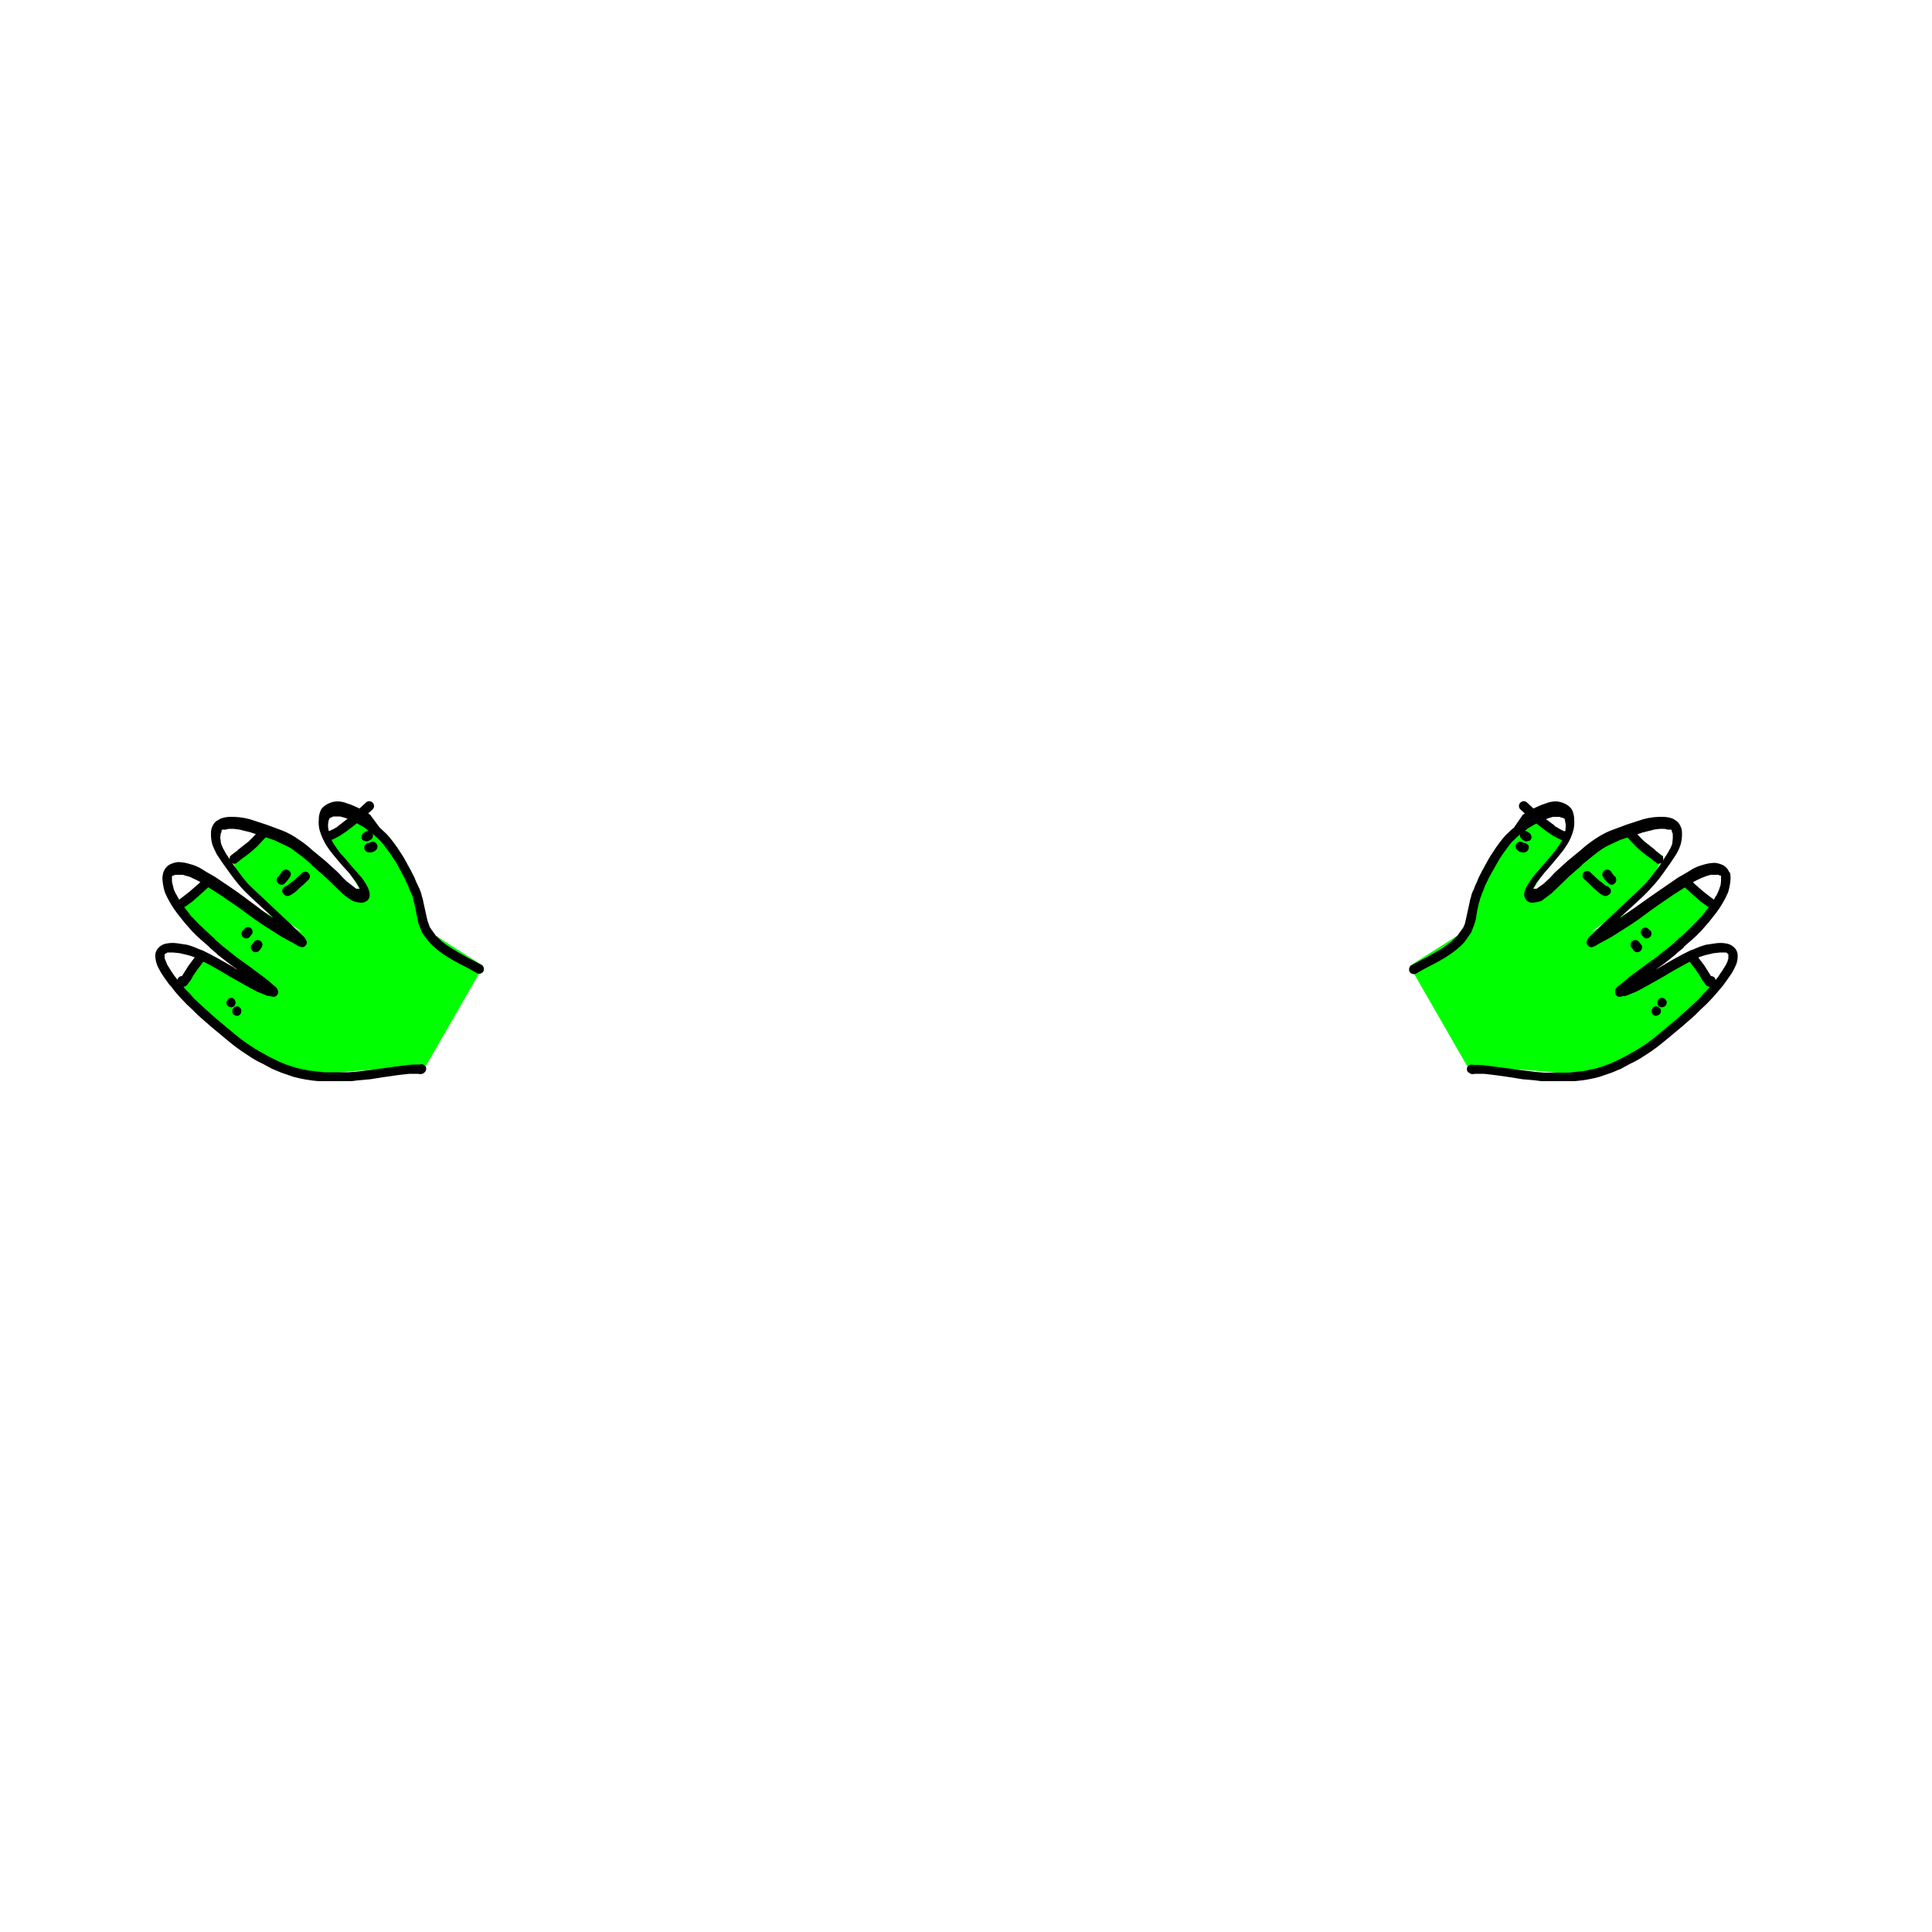
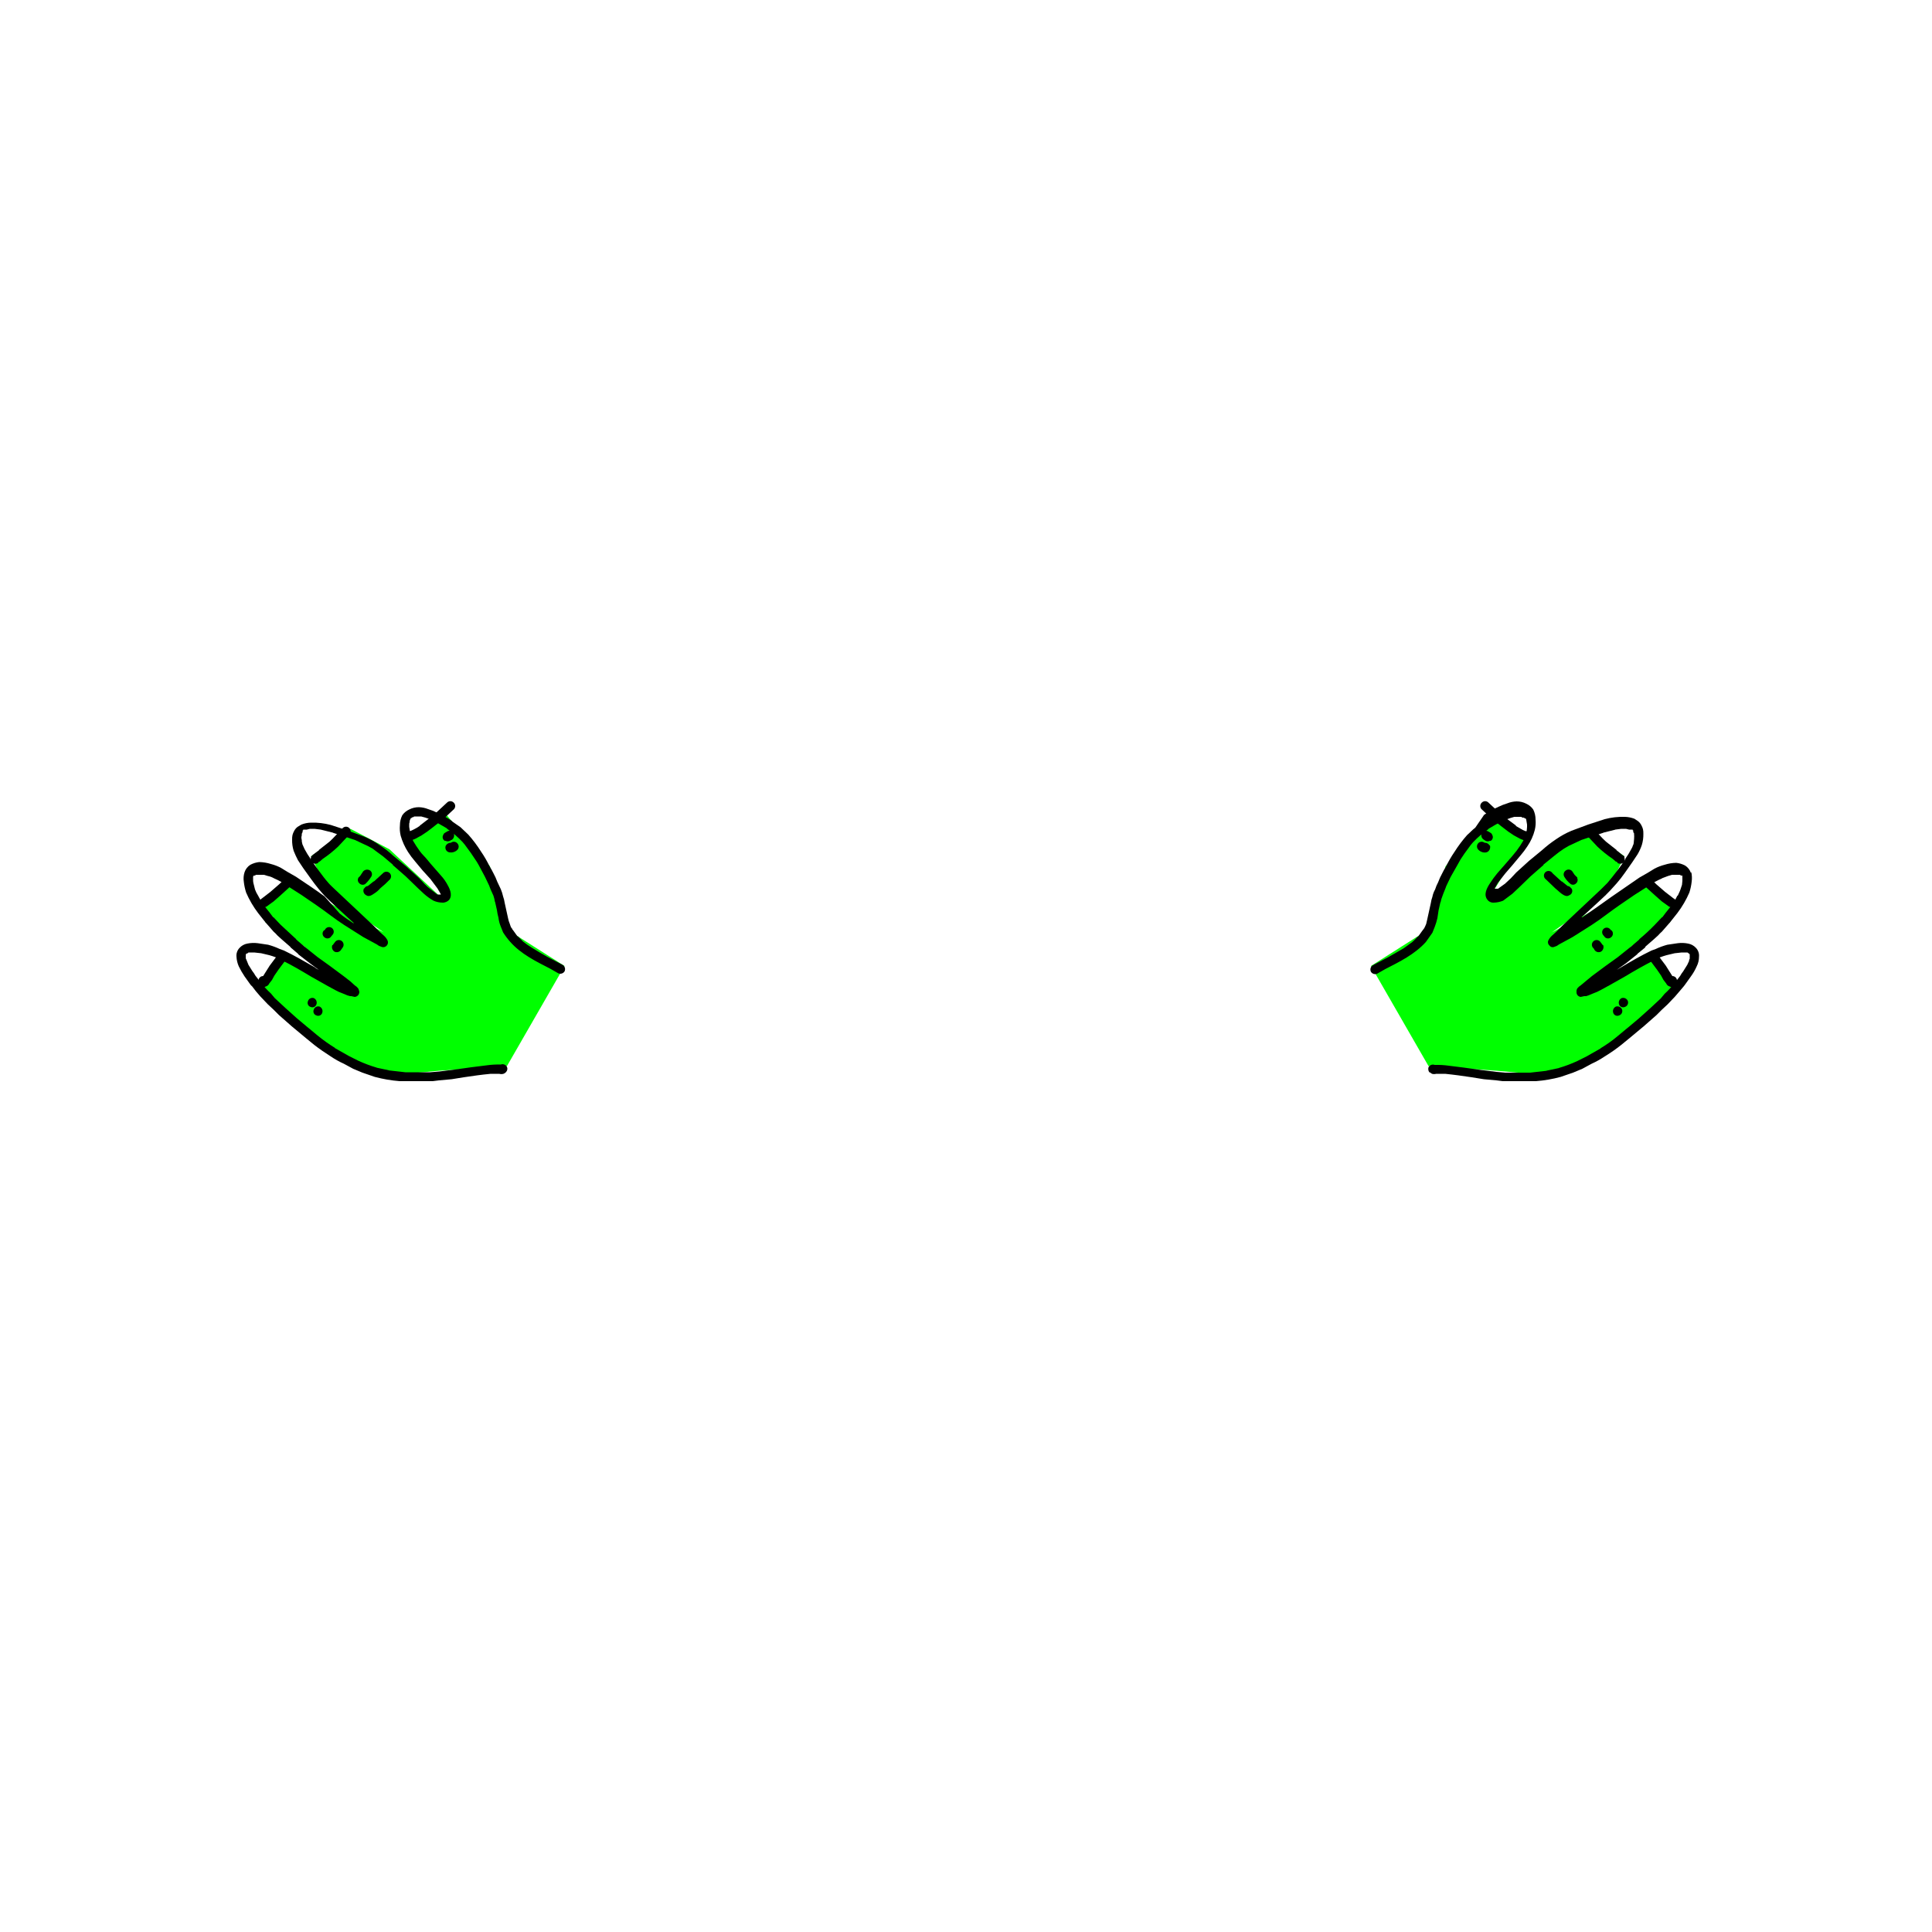
<svg xmlns="http://www.w3.org/2000/svg" id="Arms_5" data-name="Arms 5" viewBox="0 0 500 500">
  <defs>
    <style>.cls-1{fill:lime;}</style>
  </defs>
-   <polyline class="cls-1" points="379.7 275.9 397.3 277.1 413.9 278.6 435.4 265.5 443.2 255.3 437.6 247.2 420.4 257.7 432.2 244.9 442.2 238.7 443.4 234.4 437 227.2 419.3 237.3 411.6 241.3 425.5 231.6 430.4 221.6 420.2 214.5 410.1 219.8 396.4 232.6 396.8 230.1 404.6 217.5 395.6 210.6 384.1 224.2 380.7 239.9 364.8 250 379.7 275.9" />
-   <path d="M447.7,225.7a7,7,0,0,1,.1,2.5,14,14,0,0,1-.6,2.8,25.4,25.4,0,0,1-3.1,5.3l-1.9,2.4-1.4,1.6-.7.8a9.4,9.4,0,0,0-1,1l-1.1,1-2.3,2h.2l-2.2,1.8h.1l-3,2.4-2.4,1.7,1.2-.7c2.5-1.5,5.1-3,7.8-4.3l1.1-.4a18.2,18.2,0,0,1,3-1.1l2.7-.4a8.2,8.2,0,0,1,2.7.1,3.6,3.6,0,0,1,2,1.1,2.9,2.9,0,0,1,.8,2.3,5.4,5.4,0,0,1-.6,2.5,13.5,13.5,0,0,1-1.5,2.6l-1.5,2.1-.3.4-1.1,1.3-1.2,1.4-1.9,2-1.5,1.4-1.4,1.4-3.3,2.9-3.6,3-2.2,1.8a41.5,41.5,0,0,1-4.3,3,22.7,22.7,0,0,1-3.4,1.9l-2.4,1.3-2.4,1-3.2,1.1a34.3,34.3,0,0,1-6.4,1.1h-8.6l-1.6-.2-3.3-.3-3.1-.5-3.5-.5-1.6-.2-1.8-.2h-2.3a2.1,2.1,0,0,1-1.1,0l-.6-.4h-.1a1.5,1.5,0,0,1-.2-1.3,1.3,1.3,0,0,1,1.6-.6,21.7,21.7,0,0,1,3.6.2l4,.5,4.3.6,4.1.5,2.3.2H406l4.4-.5h-.2l3.3-.7h-.1a34.1,34.1,0,0,0,4.8-1.8h0l2.4-1.2,3.7-2.1h-.1a33.7,33.7,0,0,0,4.5-3.2l2.4-2a.1.1,0,0,1-.1.1l3.1-2.6,2.9-2.6,2.8-2.6,1-1.2a18.5,18.5,0,0,0,1.4-1.4l1.9-2.3.7-.9a8.3,8.3,0,0,1,.8-1.2h0l1-1.6h0c.2-.3.3-.7.5-1a1.4,1.4,0,0,1,.2-.7v-.2h0v-.7h0v-.3h-.1c-.1,0-.1,0-.1-.1h0a.1.1,0,0,0-.1-.1l-.3-.2h-1.5l-1.8.2-2.1.5h0a19.9,19.9,0,0,0-3.4,1.3h.2c-2.6,1.3-5.2,2.8-7.7,4.3l-3.9,2.2-2.2,1.2a12.1,12.1,0,0,1-2,.9l-1.2.5-.6.2H420l-.9.2a1.2,1.2,0,0,1-1.1-1.3,1.5,1.5,0,0,1,.2-.9,3.4,3.4,0,0,1,.9-.8l1.2-1,1.7-1.4,3.5-2.6,3.2-2.3,3.5-2.8,2.1-1.8h-.1a49.8,49.8,0,0,0,4.1-3.8l1.8-1.9h.1l.9-1.2,1.6-2a.1.1,0,0,0-.1.1,16.5,16.5,0,0,0,1.5-2.5h.1c.2-.5.5-1,.7-1.6l.4-1.2c0-.4.1-.7.1-1v-1.2h0v-.2h-.4l-.2-.2h-2.1l-1,.3-1.6.6h.1a18.2,18.2,0,0,0-3.6,2l-3.6,2.3-3.8,2.6c-2.5,1.7-4.8,3.6-7.3,5.2l-4.9,3.1-2.2,1.2-1.3.7-.6.4-.8.3a1,1,0,0,1-1.1-.4,1.1,1.1,0,0,1-.3-1.3,4.1,4.1,0,0,1,1-1.3l1-.9,1.6-1.6,3.4-3.2,6.7-6.3,1.6-1.6h0a72.1,72.1,0,0,0,4.7-6.2h-.1a22.6,22.6,0,0,0,1.6-2.6,3.6,3.6,0,0,0,.4-.9,1.4,1.4,0,0,0,.2-.6,14404887478044.5,14404887478044.5,0,0,0,.2-1.6c0-.2-.1-.5-.1-.7s0-.3-.1-.4h0l-.2-.3h.1v-.2l-.2-.2h.1a.1.1,0,0,1-.1-.1h-.9l-.8-.2h-1.2l-1.6.2h.1l-3.2.8h.1l-4,1.3-1.8.6-1.9.9-1.3.6-1.2.7-1.3.9-1.4,1.1-2.7,2.2h.1l-.2.2h0l-3.2,2.8-3.1,3-1.6,1.5-2.4,1.8a6.9,6.9,0,0,1-2.4.5,1.9,1.9,0,0,1-1.7-.8c-1-1.3-.1-3,.7-4.2a24.8,24.8,0,0,1,1.9-2.6l2.1-2.4,1.9-2.2a23.5,23.5,0,0,0,1.9-2.5l.8-1.3a5,5,0,0,0,.5-1.3,5.6,5.6,0,0,0,.4-1.2c0-.3.1-.7.1-1.1v-.6a10998156482523.3,10998156482523.3,0,0,1-.2-1.2v0a.5.5,0,0,0-.2-.4h-.2l-.2-.2H404l-.3-.2h-1.8l-1,.3-1.4.5a30.4,30.4,0,0,0-3.6,1.9h0l-.7.4h.1l-2.1,1.6-1,.9-1,1a13.4,13.4,0,0,0-1.1,1.4l-1.1,1.5h0l-1,1.5-.9,1.6-1.7,3h0l-1.1,2.3c-.3.9-.7,1.7-1,2.6a8.4,8.4,0,0,0-.5,1.7v-.2c-.2.7-.3,1.5-.5,2.2l-.3,2a15.5,15.5,0,0,1-.7,2.3l-.6,1.5-1.7,2.4c-2.9,3.2-6.8,5.1-10.5,7l-2.1,1.2a1.3,1.3,0,0,1-1.6-.5,1.3,1.3,0,0,1,.5-1.7l1.9-1,2.1-1.1,2.1-1.2,1.9-1.1,2.2-1.6a18.5,18.5,0,0,0,1.4-1.4h.1l1-1.4.6-.8h0a11.7,11.7,0,0,0,.5-1.1l.3-1.3h0l.9-4.1a7.5,7.5,0,0,1,.4-1.6,6.2,6.2,0,0,1,.7-1.9,10.8,10.8,0,0,1,.8-1.9,14.7,14.7,0,0,1,1-2.2,16.2,16.2,0,0,1,1-1.8,28.8,28.8,0,0,1,2.2-3.8,33.7,33.7,0,0,1,3.3-4.4c.7-.6,1.3-1.3,2.1-1.9L394,211h-.1a24.6,24.6,0,0,1,3.9-2.2,15.7,15.7,0,0,1,2.3-.9,6.9,6.9,0,0,1,2.4-.5,5.4,5.4,0,0,1,2.5.6,4.4,4.4,0,0,1,1.8,1.5,5.8,5.8,0,0,1,.6,2.6,8.2,8.2,0,0,1-.2,2.7,13.3,13.3,0,0,1-1.9,4.2,21.5,21.5,0,0,1-1.8,2.4l-2,2.4-1.9,2.2-1.9,2.4-.7,1.2a.8.8,0,0,0-.2.4h.9l.4-.3,1.4-1,1.5-1.4,1.4-1.5,3.3-3,3.4-2.8a31.7,31.7,0,0,1,3.6-2.8,22.4,22.4,0,0,1,4-2.2l4.3-1.6,4.3-1.4a18.1,18.1,0,0,1,5.2-.6,7.4,7.4,0,0,1,2.5.5l.9.6a3.1,3.1,0,0,1,.9,1.1,4.2,4.2,0,0,1,.4,1,4.9,4.9,0,0,1,.1,1.2,9.2,9.2,0,0,1-.4,2.9,12.8,12.8,0,0,1-1.1,2.4l-1.4,2.1c-1.3,1.8-2.5,3.7-4,5.4s-1.9,2.1-2.9,3.1l-1.6,1.5-3.7,3.4-.9.8h.2l3.6-2.5,3.8-2.7,7.4-5.1,2.1-1.2,1.8-1.1a11.7,11.7,0,0,1,2.6-1,10.5,10.5,0,0,1,3-.5,6.2,6.2,0,0,1,2.3.7,3.6,3.6,0,0,1,1.5,1.9Z" />
-   <path d="M416.1,231.7c-.7.5-1.5-.1-2.1-.5l-1.5-1.3-2.4-2.3a1.2,1.2,0,1,1,1.7-1.6l2.3,2.1h.1l1.5,1.2h0a1.1,1.1,0,0,1,.9.6h.1A1.2,1.2,0,0,1,416.1,231.7Z" />
-   <path d="M417.9,228.6a1.1,1.1,0,0,1-1.4.2,6.7,6.7,0,0,1-1.6-1.8,1.2,1.2,0,0,1,.3-1.7,1.2,1.2,0,0,1,1.7.2l.6.9.3.3.4.4v.2A1.1,1.1,0,0,1,417.9,228.6Z" />
-   <path d="M395.3,220.2a1.3,1.3,0,0,1-.7.4,2.2,2.2,0,0,1-1.9-.6,1.2,1.2,0,0,1,1.5-1.9h.1a1.4,1.4,0,0,1,1.2.7h.1A1.5,1.5,0,0,1,395.3,220.2Z" />
-   <path d="M395.8,217.6h-.2a1.2,1.2,0,0,1-1.3-.1l-.3-.2a1.3,1.3,0,0,1-.5-1.7,1.2,1.2,0,0,1,1.7-.4l.5.3a1,1,0,0,1,.5.6A1.1,1.1,0,0,1,395.8,217.6Z" />
-   <path d="M424.3,246.3a1.3,1.3,0,0,1-1.6-.4h0a1.8,1.8,0,0,0-.5-.7,1.2,1.2,0,1,1,2-1.4l.6.8h.1A1.4,1.4,0,0,1,424.3,246.3Z" />
-   <path d="M426.9,242.6h0a1.2,1.2,0,0,1-1.5,0l-.5-.6a1.2,1.2,0,0,1,.2-1.7,1.2,1.2,0,0,1,1.7.3l.2.2h.1l.2.3A1.2,1.2,0,0,1,426.9,242.6Z" />
-   <path d="M429,262.8a1.1,1.1,0,0,1-1.5-.7,1.3,1.3,0,0,1,.7-1.6,1.3,1.3,0,0,1,1.6.8A1.2,1.2,0,0,1,429,262.8Z" />
-   <path d="M430.5,260.6a1.1,1.1,0,0,1-1.5-.7,1.3,1.3,0,0,1,.7-1.6,1.3,1.3,0,0,1,1.6.8A1.2,1.2,0,0,1,430.5,260.6Z" />
-   <path d="M444,253.8a1.9,1.9,0,0,1-.2.8,1.3,1.3,0,0,1-.6.7,1.1,1.1,0,0,1-1.1,0,1.4,1.4,0,0,1-.9-.8l-.7-.9-.6-1.1h0l-1.1-1.6-1.5-2a1.3,1.3,0,0,1,.3-1.7,1.2,1.2,0,0,1,1.7.3l1.8,2.4,1.7,2.7h0a1.2,1.2,0,0,1,1.1.7A1.1,1.1,0,0,1,444,253.8Z" />
-   <path d="M443.7,233.1h0a1.4,1.4,0,0,1-.3,1.3,1.2,1.2,0,0,1-1.5.2l-1.1-.8-.7-.5-1.7-1.5-3.2-2.9a1.2,1.2,0,0,1,0-1.7,1.3,1.3,0,0,1,1.8,0l1.6,1.6,2.3,2,2.2,1.7c.3.1.4.3.6.6Z" />
-   <path d="M430.3,223.1a1.4,1.4,0,0,1-1.6.3l-.3-.4h-.2l-.8-.7h0a31.2,31.2,0,0,1-4-3.2l-2.9-3.1a1.2,1.2,0,0,1,0-1.7,1.3,1.3,0,0,1,1.8,0c1.1,1.2,2.1,2.4,3.3,3.5l2.8,2.2h-.1l1.6,1.3a1,1,0,0,1,.5.4h0v.3A1.3,1.3,0,0,1,430.3,223.1Z" />
-   <path d="M406.2,216.2a1.4,1.4,0,0,1-1.6,1.3,6.1,6.1,0,0,1-1.7-.7l-1.1-.6a28.3,28.3,0,0,1-2.8-2l-2.8-2.2-2.8-2.6a1.2,1.2,0,0,1,.1-1.7,1.2,1.2,0,0,1,1.7,0l2.8,2.6h0l2.1,1.7,2.3,1.7h-.2l1.9,1.1.7.3h.2a1.1,1.1,0,0,1,1.1.8A.6.6,0,0,1,406.2,216.2Z" />
-   <polyline class="cls-1" points="110.2 275.9 92.7 277.1 76 278.6 54.5 265.5 46.7 255.3 52.3 247.2 69.6 257.7 57.7 244.9 47.7 238.7 46.5 234.4 53 227.2 70.6 237.3 78.3 241.3 64.4 231.6 59.5 221.6 69.7 214.5 79.8 219.8 93.5 232.6 93.1 230.1 85.3 217.5 94.3 210.6 105.8 224.2 109.2 239.9 125.1 250 110.2 275.9" />
-   <path d="M42.3,225.7a5.3,5.3,0,0,0-.2,2.5,14,14,0,0,0,.6,2.8,25.4,25.4,0,0,0,3.1,5.3l1.9,2.4,1.4,1.6.7.8a9.4,9.4,0,0,1,1,1l1.1,1,2.3,2h-.1l2.1,1.8h-.1l3.1,2.4,2.3,1.7a4.1,4.1,0,0,1-1.1-.7c-2.6-1.5-5.2-3-7.9-4.3l-1.1-.4a18.2,18.2,0,0,0-3-1.1l-2.7-.4a8.2,8.2,0,0,0-2.7.1,3.6,3.6,0,0,0-2,1.1,2.9,2.9,0,0,0-.8,2.3,7.1,7.1,0,0,0,.6,2.5,22,22,0,0,0,1.5,2.6l1.5,2.1c.1.1.2.3.4.4l1,1.3,1.2,1.4,1.9,2,1.5,1.4,1.4,1.4,3.3,2.9,3.6,3,2.2,1.8c1.4,1.1,2.9,2.1,4.3,3a22.7,22.7,0,0,0,3.4,1.9l2.4,1.3,2.4,1,3.2,1.1a35.7,35.7,0,0,0,6.4,1.1H91l1.6-.2,3.3-.3,3.1-.5,3.5-.5,1.6-.2,1.9-.2h2.2a2,2,0,0,0,1.1,0,1.3,1.3,0,0,0,.6-.4.1.1,0,0,0,.1-.1h0a1.2,1.2,0,0,0,.2-1.3,1.3,1.3,0,0,0-1.6-.6,21.7,21.7,0,0,0-3.6.2l-4,.5-4.3.6-4,.5-2.4.2H83.9l-4.4-.5h.2l-3.3-.7h.1a34.1,34.1,0,0,1-4.8-1.8h0l-2.4-1.2-3.7-2.1h.1a41.6,41.6,0,0,1-4.5-3.2l-2.4-2a.1.1,0,0,0,.1.1l-3.1-2.6-2.9-2.6-2.8-2.6-1-1.2a18.5,18.5,0,0,1-1.4-1.4l-1.9-2.3-.7-.9-.8-1.2h0l-1-1.6h0l-.4-1-.3-.7v-.2h0v-.7h0a.4.4,0,0,0,.1-.3h.2c0-.1.1-.1.2-.1l.2-.2h1.5l1.8.2,2.1.5h0a19.9,19.9,0,0,1,3.4,1.3h-.2c2.7,1.3,5.2,2.8,7.7,4.3l3.9,2.2,2.2,1.2a12.1,12.1,0,0,0,2,.9l1.2.5.7.2h.3l.9.2a1.3,1.3,0,0,0,1.2-1.3,3.2,3.2,0,0,0-.3-.9,3.4,3.4,0,0,0-.9-.8l-1.1-1-1.8-1.4L64.4,250l-3.2-2.3-3.5-2.8-2.1-1.8h.1l-4.1-3.8-1.8-1.9h-.1l-.9-1.2-1.6-2a.1.1,0,0,1,.1.1c-.5-.8-1.1-1.7-1.5-2.5h0a8,8,0,0,1-.8-1.6l-.3-1.2a4.4,4.4,0,0,1-.2-1v-1.2h.1v-.2H45l.2-.2h2.1l1,.3a5.2,5.2,0,0,1,1.6.6h0a17.5,17.5,0,0,1,3.5,2l3.6,2.3,3.8,2.6c2.5,1.7,4.8,3.6,7.3,5.2l4.9,3.1,2.2,1.2,1.3.7.6.4.8.3a1.2,1.2,0,0,0,1.2-.4,1.2,1.2,0,0,0,.2-1.3,4.1,4.1,0,0,0-1-1.3l-1-.9-1.6-1.6-3.4-3.2-6.7-6.3c-.5-.5-1.1-1-1.6-1.6h0c-1.7-1.9-3.1-4.1-4.7-6.2h.1a22.6,22.6,0,0,1-1.6-2.6l-.4-.9a1.4,1.4,0,0,1-.2-.6,2.2,2.2,0,0,1-.1-.8,2.2,2.2,0,0,1-.1-.8,1.7,1.7,0,0,0,.1-.7c0-.2.1-.3.1-.4h0l.2-.3h-.1v-.2l.2-.2h-.1a.1.1,0,0,0,.1-.1h.9l.8-.2h1.2l1.6.2H62l3.2.8h-.1l4,1.3,1.8.6,1.9.9,1.3.6,1.3.7,1.2.9,1.5,1.1,2.6,2.2h-.1l.2.2h0l3.2,2.8,3.1,3,1.6,1.5a14.4,14.4,0,0,0,2.5,1.8,5.9,5.9,0,0,0,2.3.5,2.2,2.2,0,0,0,1.8-.8c.9-1.3,0-3-.7-4.2s-1.3-1.8-2-2.6l-2.1-2.4c-.6-.7-1.2-1.5-1.9-2.2s-1.3-1.6-1.9-2.5l-.8-1.3c-.2-.4-.3-.8-.5-1.3l-.3-1.2c-.1-.3-.1-.7-.2-1.1v-.6a1.3,1.3,0,0,1,.1-.6,1.3,1.3,0,0,1,.1-.6v0l.2-.4a.1.1,0,0,1,.1-.1h.1l.2-.2h.2l.3-.2H88l1.1.3,1.4.5a39,39,0,0,1,3.5,1.9h0l.7.4h-.1l2.1,1.6,1,.9,1,1a13.4,13.4,0,0,1,1.1,1.4l1.1,1.5h0l1,1.5a14,14,0,0,1,1,1.6l1.6,3h0l1.1,2.3c.3.9.7,1.7,1.1,2.6a8.5,8.5,0,0,1,.4,1.7v-.2c.2.7.3,1.5.5,2.2a14.2,14.2,0,0,0,.4,2,8.6,8.6,0,0,0,.6,2.3l.6,1.5a18.8,18.8,0,0,0,1.8,2.4c2.8,3.2,6.7,5.1,10.4,7l2.1,1.2a1.3,1.3,0,0,0,1.6-.5,1.3,1.3,0,0,0-.5-1.7l-1.9-1-2.1-1.1-2.1-1.2-1.8-1.1a18.8,18.8,0,0,1-2.3-1.6l-1.4-1.4h-.1l-1-1.4a2.2,2.2,0,0,1-.5-.8h-.1c-.1-.3-.3-.7-.4-1.1a6.5,6.5,0,0,1-.4-1.3h0l-.9-4.1a7.5,7.5,0,0,0-.4-1.6,10.6,10.6,0,0,0-.6-1.9l-.9-1.9a14.7,14.7,0,0,0-1-2.2,16.2,16.2,0,0,0-1-1.8,28.8,28.8,0,0,0-2.2-3.8,33.7,33.7,0,0,0-3.3-4.4l-2-1.9L95.9,211H96a24.6,24.6,0,0,0-3.9-2.2,15.7,15.7,0,0,0-2.3-.9,6.9,6.9,0,0,0-2.4-.5,5.4,5.4,0,0,0-2.5.6,4.4,4.4,0,0,0-1.8,1.5,5.8,5.8,0,0,0-.6,2.6,8.2,8.2,0,0,0,.2,2.7,15.9,15.9,0,0,0,1.9,4.2,21.5,21.5,0,0,0,1.8,2.4l2,2.4,2,2.2,1.8,2.4.7,1.2.2.4h-.9l-.4-.3-1.3-1a10.7,10.7,0,0,1-1.6-1.4l-1.4-1.5-3.3-3-3.4-2.8a24.8,24.8,0,0,0-3.6-2.8,19.4,19.4,0,0,0-4-2.2l-4.3-1.6-4.3-1.4a17.8,17.8,0,0,0-5.1-.6,7,7,0,0,0-2.5.5l-1,.6a3.1,3.1,0,0,0-.9,1.1,4.2,4.2,0,0,0-.4,1,4.9,4.9,0,0,0-.1,1.2,9.2,9.2,0,0,0,.4,2.9,25.6,25.6,0,0,0,1.1,2.4l1.4,2.1c1.3,1.8,2.6,3.7,4,5.4s1.9,2.1,2.9,3.1l1.6,1.5,3.7,3.4.9.8h-.2c-1.2-.8-2.4-1.6-3.5-2.5L63,232c-2.4-1.8-4.9-3.4-7.4-5.1l-2.1-1.2-1.8-1.1a11.7,11.7,0,0,0-2.6-1,10.5,10.5,0,0,0-3-.5,6.2,6.2,0,0,0-2.3.7,3.6,3.6,0,0,0-1.5,1.9Z" />
-   <path d="M73.8,231.7c.7.5,1.5-.1,2.1-.5a6.4,6.4,0,0,0,1.5-1.3,27.3,27.3,0,0,0,2.5-2.3,1.2,1.2,0,0,0-.1-1.7,1.2,1.2,0,0,0-1.7.1l-2.3,2.1h-.1l-1.5,1.2h0a1.1,1.1,0,0,0-.9.6h-.1A1.3,1.3,0,0,0,73.8,231.7Z" />
-   <path d="M72,228.6a1.2,1.2,0,0,0,1.5.2A8.4,8.4,0,0,0,75,227a1.2,1.2,0,0,0-.2-1.7,1.4,1.4,0,0,0-1.8.2l-.6.9-.2.3-.4.4c-.1.1-.1.1-.1.2A1.1,1.1,0,0,0,72,228.6Z" />
-   <path d="M94.6,220.2a1.2,1.2,0,0,0,.8.4,2.3,2.3,0,0,0,1.9-.6,1.2,1.2,0,0,0,.1-1.7,1.2,1.2,0,0,0-1.7-.2h0a1.5,1.5,0,0,0-1.3.7h0A1.2,1.2,0,0,0,94.6,220.2Z" />
-   <path d="M94.1,217.6h.2a1.2,1.2,0,0,0,1.3-.1l.4-.2a1.4,1.4,0,0,0,.4-1.7,1.2,1.2,0,0,0-1.7-.4l-.5.3a1,1,0,0,0-.5.6A1.1,1.1,0,0,0,94.1,217.6Z" />
-   <path d="M65.6,246.3a1.3,1.3,0,0,0,1.6-.4h0l.5-.7a1.2,1.2,0,1,0-2-1.4l-.6.8H65A1.4,1.4,0,0,0,65.6,246.3Z" />
-   <path d="M63,242.6h0a1.2,1.2,0,0,0,1.5,0l.5-.6a1.2,1.2,0,1,0-1.9-1.4l-.2.2h-.1l-.2.3A1.2,1.2,0,0,0,63,242.6Z" />
-   <path d="M60.9,262.8a1.1,1.1,0,0,0,1.5-.7,1.3,1.3,0,0,0-.7-1.6,1.2,1.2,0,0,0-1.5.8A1.1,1.1,0,0,0,60.9,262.8Z" />
-   <path d="M59.4,260.6a1.1,1.1,0,0,0,1.5-.7,1.3,1.3,0,0,0-.7-1.6,1.2,1.2,0,0,0-1.5.8A1.1,1.1,0,0,0,59.4,260.6Z" />
-   <path d="M45.9,253.8a1.9,1.9,0,0,0,.2.8,1.3,1.3,0,0,0,.6.7,1.1,1.1,0,0,0,1.1,0,1.4,1.4,0,0,0,.9-.8l.7-.9.6-1.1h0l1.1-1.6,1.5-2a1.3,1.3,0,0,0-.3-1.7,1.2,1.2,0,0,0-1.7.3l-1.8,2.4-1.7,2.7h0a1.2,1.2,0,0,0-1.1.7A1.1,1.1,0,0,0,45.9,253.8Z" />
-   <path d="M46.3,233.1h0a1.2,1.2,0,0,0,.2,1.3,1.2,1.2,0,0,0,1.5.2l1.1-.8.7-.5,1.7-1.5,3.2-2.9a1.2,1.2,0,0,0,0-1.7,1.1,1.1,0,0,0-1.7,0l-1.7,1.6-2.3,2-2.2,1.7a1,1,0,0,0-.5.6Z" />
-   <path d="M59.6,223.1a1.4,1.4,0,0,0,1.6.3c.1-.1.3-.2.3-.4h.2l.8-.7h0a31.2,31.2,0,0,0,4-3.2l2.9-3.1a1.2,1.2,0,1,0-1.7-1.7c-1.2,1.2-2.2,2.4-3.4,3.5L61.5,220h.1L60,221.2l-.4.4h-.1v.3A1.3,1.3,0,0,0,59.6,223.1Z" />
-   <path d="M83.7,216.2a1.4,1.4,0,0,0,1.6,1.3,6.1,6.1,0,0,0,1.7-.7l1.1-.6a28.3,28.3,0,0,0,2.8-2l2.8-2.2,2.8-2.6a1.2,1.2,0,0,0-.1-1.7,1.2,1.2,0,0,0-1.7,0l-2.8,2.6h0L89.8,212l-2.2,1.7h.1a11.8,11.8,0,0,1-1.9,1.1l-.7.3h-.2a1.2,1.2,0,0,0-1.1.8A.6.6,0,0,0,83.7,216.2Z" />
+   <polyline class="cls-1" points="369.7 275.9 387.3 277.1 403.9 278.6 425.4 265.5 433.2 255.3 427.6 247.2 410.4 257.7 422.2 244.9 432.2 238.7 433.4 234.4 427 227.2 409.3 237.3 401.6 241.3 415.5 231.6 420.4 221.6 410.2 214.5 400.1 219.8 386.4 232.6 386.8 230.1 394.6 217.5 385.6 210.6 374.1 224.2 370.7 239.9 354.8 250 369.7 275.9" />
+   <path d="M437.7,225.7a7,7,0,0,1,.1,2.5,14,14,0,0,1-.6,2.8,25.4,25.4,0,0,1-3.1,5.3l-1.9,2.4-1.4,1.6-.7.8a9.4,9.4,0,0,0-1,1l-1.1,1-2.3,2h.2l-2.2,1.8h.1l-3,2.4-2.4,1.7,1.2-.7c2.5-1.5,5.1-3,7.8-4.3l1.1-.4a18.2,18.2,0,0,1,3-1.1l2.7-.4a8.2,8.2,0,0,1,2.7.1,3.6,3.6,0,0,1,2,1.1,2.9,2.9,0,0,1,.8,2.3,5.4,5.4,0,0,1-.6,2.5,13.5,13.5,0,0,1-1.5,2.6l-1.5,2.1-.3.4-1.1,1.3-1.2,1.4-1.9,2-1.5,1.4-1.4,1.4-3.3,2.9-3.6,3-2.2,1.8a41.5,41.5,0,0,1-4.3,3,22.7,22.7,0,0,1-3.4,1.9l-2.4,1.3-2.4,1-3.2,1.1a34.3,34.3,0,0,1-6.4,1.1h-8.6l-1.6-.2-3.3-.3-3.1-.5-3.5-.5-1.6-.2-1.8-.2h-2.3a2.1,2.1,0,0,1-1.1,0l-.6-.4h-.1a1.5,1.5,0,0,1-.2-1.3,1.3,1.3,0,0,1,1.6-.6,21.7,21.7,0,0,1,3.6.2l4,.5,4.3.6,4.1.5,2.3.2H396l4.4-.5h-.2l3.3-.7h-.1a34.1,34.1,0,0,0,4.8-1.8h0l2.4-1.2,3.7-2.1h-.1a33.7,33.7,0,0,0,4.5-3.2l2.4-2a.1.1,0,0,1-.1.1l3.1-2.6,2.9-2.6,2.8-2.6,1-1.2a18.5,18.5,0,0,0,1.4-1.4l1.9-2.3.7-.9a8.3,8.3,0,0,1,.8-1.2h0l1-1.6h0c.2-.3.3-.7.5-1a1.4,1.4,0,0,1,.2-.7v-.2h0v-.7h0v-.3h-.1c-.1,0-.1,0-.1-.1h0a.1.1,0,0,0-.1-.1l-.3-.2h-1.5l-1.8.2-2.1.5h0a19.9,19.9,0,0,0-3.4,1.3h.2c-2.6,1.3-5.2,2.8-7.7,4.3l-3.9,2.2-2.2,1.2a12.1,12.1,0,0,1-2,.9l-1.2.5-.6.2H410l-.9.2a1.2,1.2,0,0,1-1.1-1.3,1.5,1.5,0,0,1,.2-.9,3.4,3.4,0,0,1,.9-.8l1.2-1,1.7-1.4,3.5-2.6,3.2-2.3,3.5-2.8,2.1-1.8h-.1a49.8,49.8,0,0,0,4.1-3.8l1.8-1.9h.1l.9-1.2,1.6-2a.1.1,0,0,0-.1.1,16.5,16.5,0,0,0,1.5-2.5h.1c.2-.5.5-1,.7-1.6l.4-1.2c0-.4.1-.7.1-1v-1.2h0v-.2h-.4l-.2-.2h-2.1l-1,.3-1.6.6h.1a18.2,18.2,0,0,0-3.6,2l-3.6,2.3-3.8,2.6c-2.5,1.7-4.8,3.6-7.3,5.2l-4.9,3.1-2.2,1.2-1.3.7-.6.4-.8.3a1,1,0,0,1-1.1-.4,1.1,1.1,0,0,1-.3-1.3,4.1,4.1,0,0,1,1-1.3l1-.9,1.6-1.6,3.4-3.2,6.7-6.3,1.6-1.6h0a72.1,72.1,0,0,0,4.7-6.2h-.1a22.6,22.6,0,0,0,1.6-2.6,3.6,3.6,0,0,0,.4-.9,1.4,1.4,0,0,0,.2-.6,14404887478046.5,14404887478046.5,0,0,0,.2-1.6c0-.2-.1-.5-.1-.7s0-.3-.1-.4h0l-.2-.3h.1v-.2l-.2-.2h.1a.1.1,0,0,1-.1-.1h-.9l-.8-.2h-1.2l-1.6.2h.1l-3.2.8h.1l-4,1.3-1.8.6-1.9.9-1.3.6-1.2.7-1.3.9-1.4,1.1-2.7,2.2h.1l-.2.2h0l-3.2,2.8-3.1,3-1.6,1.5-2.4,1.8a6.9,6.9,0,0,1-2.4.5,1.9,1.9,0,0,1-1.7-.8c-1-1.3-.1-3,.7-4.2a24.8,24.8,0,0,1,1.9-2.6l2.1-2.4,1.9-2.2a23.5,23.5,0,0,0,1.9-2.5l.8-1.3a5,5,0,0,0,.5-1.3,5.6,5.6,0,0,0,.4-1.2c0-.3.1-.7.1-1.1v-.6a10998156482516.2,10998156482516.2,0,0,1-.2-1.2v0a.5.5,0,0,0-.2-.4h-.2l-.2-.2H394l-.3-.2h-1.8l-1,.3-1.4.5a30.4,30.4,0,0,0-3.6,1.9h0l-.7.4h.1l-2.1,1.6-1,.9-1,1a13.4,13.4,0,0,0-1.1,1.4l-1.1,1.5h0l-1,1.5-.9,1.6-1.7,3h0l-1.1,2.3c-.3.9-.7,1.7-1,2.6a8.4,8.4,0,0,0-.5,1.7v-.2c-.2.7-.3,1.5-.5,2.2l-.3,2a15.5,15.5,0,0,1-.7,2.3l-.6,1.5-1.7,2.4c-2.9,3.2-6.8,5.1-10.5,7l-2.1,1.2a1.3,1.3,0,0,1-1.6-.5,1.3,1.3,0,0,1,.5-1.7l1.9-1,2.1-1.1,2.1-1.2,1.9-1.1,2.2-1.6a18.5,18.5,0,0,0,1.4-1.4h.1l1-1.4.6-.8h0a11.7,11.7,0,0,0,.5-1.1l.3-1.3h0l.9-4.1a7.5,7.5,0,0,1,.4-1.6,6.2,6.2,0,0,1,.7-1.9,10.8,10.8,0,0,1,.8-1.9,14.7,14.7,0,0,1,1-2.2,16.2,16.2,0,0,1,1-1.8,28.8,28.8,0,0,1,2.2-3.8,33.7,33.7,0,0,1,3.3-4.4c.7-.6,1.3-1.3,2.1-1.9L384,211h-.1a24.6,24.6,0,0,1,3.9-2.2,15.7,15.7,0,0,1,2.3-.9,6.9,6.9,0,0,1,2.4-.5,5.4,5.4,0,0,1,2.5.6,4.4,4.4,0,0,1,1.8,1.5,5.8,5.8,0,0,1,.6,2.6,8.2,8.2,0,0,1-.2,2.7,13.3,13.3,0,0,1-1.9,4.2,21.5,21.5,0,0,1-1.8,2.4l-2,2.4-1.9,2.2-1.9,2.4-.7,1.2a.8.8,0,0,0-.2.4h.9l.4-.3,1.4-1,1.5-1.4,1.4-1.5,3.3-3,3.4-2.8a31.7,31.7,0,0,1,3.6-2.8,22.4,22.4,0,0,1,4-2.2l4.3-1.6,4.3-1.4a18.1,18.1,0,0,1,5.2-.6,7.4,7.4,0,0,1,2.5.5l.9.6a3.1,3.1,0,0,1,.9,1.1,4.2,4.2,0,0,1,.4,1,4.9,4.9,0,0,1,.1,1.2,9.2,9.2,0,0,1-.4,2.9,12.8,12.8,0,0,1-1.1,2.4l-1.4,2.1c-1.3,1.8-2.5,3.7-4,5.4s-1.9,2.1-2.9,3.1l-1.6,1.5-3.7,3.4-.9.8h.2l3.6-2.5,3.8-2.7,7.4-5.1,2.1-1.2,1.8-1.1a11.7,11.7,0,0,1,2.6-1,10.5,10.5,0,0,1,3-.5,6.2,6.2,0,0,1,2.3.7,3.6,3.6,0,0,1,1.5,1.9Z" />
+   <path d="M406.1,231.7c-.7.5-1.5-.1-2.1-.5l-1.5-1.3-2.4-2.3a1.2,1.2,0,1,1,1.7-1.6l2.3,2.1h.1l1.5,1.2h0a1.1,1.1,0,0,1,.9.6h.1A1.2,1.2,0,0,1,406.1,231.7Z" />
+   <path d="M407.9,228.6a1.1,1.1,0,0,1-1.4.2,6.7,6.7,0,0,1-1.6-1.8,1.2,1.2,0,0,1,.3-1.7,1.2,1.2,0,0,1,1.7.2l.6.9.3.3.4.4v.2A1.1,1.1,0,0,1,407.9,228.6Z" />
+   <path d="M385.3,220.2a1.3,1.3,0,0,1-.7.4,2.2,2.2,0,0,1-1.9-.6,1.2,1.2,0,0,1,1.5-1.9h.1a1.4,1.4,0,0,1,1.2.7h.1A1.5,1.5,0,0,1,385.3,220.2Z" />
+   <path d="M385.8,217.6h-.2a1.2,1.2,0,0,1-1.3-.1l-.3-.2a1.3,1.3,0,0,1-.5-1.7,1.2,1.2,0,0,1,1.7-.4l.5.3a1,1,0,0,1,.5.6A1.1,1.1,0,0,1,385.8,217.6Z" />
+   <path d="M414.3,246.3a1.3,1.3,0,0,1-1.6-.4h0a1.8,1.8,0,0,0-.5-.7,1.2,1.2,0,1,1,2-1.4l.6.8h.1A1.4,1.4,0,0,1,414.3,246.3Z" />
+   <path d="M416.9,242.6h0a1.2,1.2,0,0,1-1.5,0l-.5-.6a1.2,1.2,0,0,1,.2-1.7,1.2,1.2,0,0,1,1.7.3l.2.2h.1l.2.3A1.2,1.2,0,0,1,416.9,242.6Z" />
+   <path d="M419,262.8a1.1,1.1,0,0,1-1.5-.7,1.3,1.3,0,0,1,.7-1.6,1.3,1.3,0,0,1,1.6.8A1.2,1.2,0,0,1,419,262.8Z" />
+   <path d="M420.5,260.6a1.1,1.1,0,0,1-1.5-.7,1.3,1.3,0,0,1,.7-1.6,1.3,1.3,0,0,1,1.6.8A1.2,1.2,0,0,1,420.5,260.6Z" />
+   <path d="M434,253.8a1.9,1.9,0,0,1-.2.8,1.3,1.3,0,0,1-.6.7,1.1,1.1,0,0,1-1.1,0,1.4,1.4,0,0,1-.9-.8l-.7-.9-.6-1.1h0l-1.1-1.6-1.5-2a1.3,1.3,0,0,1,.3-1.7,1.2,1.2,0,0,1,1.7.3l1.8,2.4,1.7,2.7h0a1.2,1.2,0,0,1,1.1.7A1.1,1.1,0,0,1,434,253.8Z" />
+   <path d="M433.7,233.1h0a1.4,1.4,0,0,1-.3,1.3,1.2,1.2,0,0,1-1.5.2l-1.1-.8-.7-.5-1.7-1.5-3.2-2.9a1.2,1.2,0,0,1,0-1.7,1.3,1.3,0,0,1,1.8,0l1.6,1.6,2.3,2,2.2,1.7c.3.1.4.3.6.6Z" />
+   <path d="M420.3,223.1a1.4,1.4,0,0,1-1.6.3l-.3-.4h-.2l-.8-.7h0a31.2,31.2,0,0,1-4-3.2l-2.9-3.1a1.2,1.2,0,0,1,0-1.7,1.3,1.3,0,0,1,1.8,0c1.1,1.2,2.1,2.4,3.3,3.5l2.8,2.2h-.1l1.6,1.3a1,1,0,0,1,.5.4h0v.3A1.3,1.3,0,0,1,420.3,223.1Z" />
+   <path d="M396.2,216.2a1.4,1.4,0,0,1-1.6,1.3,6.1,6.1,0,0,1-1.7-.7l-1.1-.6a28.3,28.3,0,0,1-2.8-2l-2.8-2.2-2.8-2.6a1.2,1.2,0,0,1,.1-1.7,1.2,1.2,0,0,1,1.7,0l2.8,2.6h0l2.1,1.7,2.3,1.7h-.2l1.9,1.1.7.3h.2a1.1,1.1,0,0,1,1.1.8A.6.6,0,0,1,396.2,216.2Z" />
+   <polyline class="cls-1" points="131.2 275.9 113.7 277.1 97 278.6 75.5 265.5 67.7 255.3 73.3 247.2 90.6 257.7 78.7 244.9 68.7 238.7 67.5 234.4 74 227.2 91.6 237.3 99.3 241.3 85.4 231.6 80.5 221.6 90.7 214.5 100.8 219.8 114.5 232.6 114.1 230.1 106.3 217.5 115.3 210.6 126.8 224.2 130.2 239.9 146.1 250 131.2 275.9" />
+   <path d="M63.3,225.7a5.3,5.3,0,0,0-.2,2.5,14,14,0,0,0,.6,2.8,25.4,25.4,0,0,0,3.1,5.3l1.9,2.4,1.4,1.6.7.8a9.4,9.4,0,0,1,1,1l1.1,1,2.3,2h-.1l2.1,1.8h-.1l3.1,2.4,2.3,1.7a4.1,4.1,0,0,1-1.1-.7c-2.6-1.5-5.2-3-7.9-4.3l-1.1-.4a18.2,18.2,0,0,0-3-1.1l-2.7-.4a8.2,8.2,0,0,0-2.7.1,3.6,3.6,0,0,0-2,1.1,2.9,2.9,0,0,0-.8,2.3,7.1,7.1,0,0,0,.6,2.5,22,22,0,0,0,1.5,2.6l1.5,2.1c.1.1.2.3.4.4l1,1.3,1.2,1.4,1.9,2,1.5,1.4,1.4,1.4,3.3,2.9,3.6,3,2.2,1.8c1.4,1.1,2.9,2.1,4.3,3a22.7,22.7,0,0,0,3.4,1.9l2.4,1.3,2.4,1,3.2,1.1a35.7,35.7,0,0,0,6.4,1.1H112l1.6-.2,3.3-.3,3.1-.5,3.5-.5,1.6-.2,1.9-.2h2.2a2,2,0,0,0,1.1,0,1.3,1.3,0,0,0,.6-.4.1.1,0,0,0,.1-.1h0a1.2,1.2,0,0,0,.2-1.3,1.3,1.3,0,0,0-1.6-.6,21.7,21.7,0,0,0-3.6.2l-4,.5-4.3.6-4,.5-2.4.2h-6.4l-4.4-.5h.2l-3.3-.7h.1a34.1,34.1,0,0,1-4.8-1.8h0l-2.4-1.2-3.7-2.1h.1a41.6,41.6,0,0,1-4.5-3.2l-2.4-2a.1.1,0,0,0,.1.1l-3.1-2.6-2.9-2.6-2.8-2.6-1-1.2a18.5,18.5,0,0,1-1.4-1.4l-1.9-2.3-.7-.9a8.3,8.3,0,0,0-.8-1.2h0l-1-1.6h0l-.4-1-.3-.7v-.2h0v-.7h0a.4.4,0,0,0,.1-.3h.2c0-.1.1-.1.2-.1l.2-.2h1.5l1.8.2,2.1.5h0a19.9,19.9,0,0,1,3.4,1.3h-.2c2.7,1.3,5.2,2.8,7.7,4.3l3.9,2.2,2.2,1.2a12.1,12.1,0,0,0,2,.9l1.2.5.7.2h.3l.9.2a1.3,1.3,0,0,0,1.2-1.3,3.2,3.2,0,0,0-.3-.9,3.4,3.4,0,0,0-.9-.8l-1.1-1-1.8-1.4L85.4,250l-3.2-2.3-3.5-2.8-2.1-1.8h.1l-4.1-3.8-1.8-1.9h-.1l-.9-1.2-1.6-2a.1.1,0,0,1,.1.1c-.5-.8-1.1-1.7-1.5-2.5h0a8,8,0,0,1-.8-1.6l-.3-1.2a4.4,4.4,0,0,1-.2-1v-1.2h.1v-.2H66l.2-.2h2.1l1,.3a5.2,5.2,0,0,1,1.6.6h0a17.5,17.5,0,0,1,3.5,2l3.6,2.3,3.8,2.6c2.5,1.7,4.8,3.6,7.3,5.2l4.9,3.1,2.2,1.2,1.3.7.6.4.8.3a1.2,1.2,0,0,0,1.2-.4,1.2,1.2,0,0,0,.2-1.3,4.1,4.1,0,0,0-1-1.3l-1-.9-1.6-1.6-3.4-3.2-6.7-6.3c-.5-.5-1.1-1-1.6-1.6h0c-1.7-1.9-3.1-4.1-4.7-6.2h.1a22.6,22.6,0,0,1-1.6-2.6l-.4-.9a1.4,1.4,0,0,1-.2-.6,2.2,2.2,0,0,1-.1-.8,2.2,2.2,0,0,1-.1-.8,1.7,1.7,0,0,0,.1-.7c0-.2.1-.3.1-.4h0l.2-.3h-.1v-.2l.2-.2h-.1a.1.1,0,0,0,.1-.1h.9l.8-.2h1.2l1.6.2H83l3.2.8h-.1l4,1.3,1.8.6,1.9.9,1.3.6,1.3.7,1.2.9,1.5,1.1,2.6,2.2h-.1l.2.2h0l3.2,2.8,3.1,3,1.6,1.5a14.4,14.4,0,0,0,2.5,1.8,5.9,5.9,0,0,0,2.3.5,2.2,2.2,0,0,0,1.8-.8c.9-1.3,0-3-.7-4.2s-1.3-1.8-2-2.6l-2.1-2.4c-.6-.7-1.2-1.5-1.9-2.2s-1.3-1.6-1.9-2.5l-.8-1.3c-.2-.4-.3-.8-.5-1.3l-.3-1.2c-.1-.3-.1-.7-.2-1.1v-.6a1.3,1.3,0,0,1,.1-.6,1.3,1.3,0,0,1,.1-.6v0l.2-.4a.1.1,0,0,1,.1-.1h.1l.2-.2h.2l.3-.2H109l1.1.3,1.4.5a39,39,0,0,1,3.5,1.9h0l.7.4h-.1l2.1,1.6,1,.9,1,1a13.4,13.4,0,0,1,1.1,1.4l1.1,1.5h0l1,1.5a14,14,0,0,1,1,1.6l1.6,3h0l1.1,2.3c.3.9.7,1.7,1.1,2.6a8.5,8.5,0,0,1,.4,1.7v-.2c.2.7.3,1.5.5,2.2a14.2,14.2,0,0,0,.4,2,8.6,8.6,0,0,0,.6,2.3l.6,1.5a18.8,18.8,0,0,0,1.8,2.4c2.8,3.2,6.7,5.1,10.4,7l2.1,1.2a1.3,1.3,0,0,0,1.6-.5,1.3,1.3,0,0,0-.5-1.7l-1.9-1-2.1-1.1-2.1-1.2-1.8-1.1a18.8,18.8,0,0,1-2.3-1.6l-1.4-1.4h-.1l-1-1.4a2.2,2.2,0,0,1-.5-.8h-.1c-.1-.3-.3-.7-.4-1.1a6.5,6.5,0,0,1-.4-1.3h0l-.9-4.1a7.5,7.5,0,0,0-.4-1.6,10.6,10.6,0,0,0-.6-1.9l-.9-1.9a14.7,14.7,0,0,0-1-2.2,16.2,16.2,0,0,0-1-1.8,28.8,28.8,0,0,0-2.2-3.8,33.7,33.7,0,0,0-3.3-4.4l-2-1.9-2.3-1.6h.1a24.6,24.6,0,0,0-3.9-2.2,15.7,15.7,0,0,0-2.3-.9,6.9,6.9,0,0,0-2.4-.5,5.4,5.4,0,0,0-2.5.6,4.4,4.4,0,0,0-1.8,1.5,5.8,5.8,0,0,0-.6,2.6,8.2,8.2,0,0,0,.2,2.7,15.9,15.9,0,0,0,1.9,4.2,21.5,21.5,0,0,0,1.8,2.4l2,2.4,2,2.2,1.8,2.4.7,1.2.2.4h-.9l-.4-.3-1.3-1a10.7,10.7,0,0,1-1.6-1.4l-1.4-1.5-3.3-3-3.4-2.8a24.8,24.8,0,0,0-3.6-2.8,19.4,19.4,0,0,0-4-2.2l-4.3-1.6-4.3-1.4a17.8,17.8,0,0,0-5.1-.6,7,7,0,0,0-2.5.5l-1,.6a3.1,3.1,0,0,0-.9,1.1,4.2,4.2,0,0,0-.4,1,4.9,4.9,0,0,0-.1,1.2,9.2,9.2,0,0,0,.4,2.9,25.6,25.6,0,0,0,1.1,2.4l1.4,2.1c1.3,1.8,2.6,3.7,4,5.4s1.9,2.1,2.9,3.1l1.6,1.5,3.7,3.4.9.8h-.2c-1.2-.8-2.4-1.6-3.5-2.5L84,232c-2.4-1.8-4.9-3.4-7.4-5.1l-2.1-1.2-1.8-1.1a11.7,11.7,0,0,0-2.6-1,10.5,10.5,0,0,0-3-.5,6.2,6.2,0,0,0-2.3.7,3.6,3.6,0,0,0-1.5,1.9Z" />
+   <path d="M94.8,231.7c.7.5,1.5-.1,2.1-.5a6.4,6.4,0,0,0,1.5-1.3,27.3,27.3,0,0,0,2.5-2.3,1.2,1.2,0,0,0-.1-1.7,1.2,1.2,0,0,0-1.7.1l-2.3,2.1h-.1l-1.5,1.2h0a1.1,1.1,0,0,0-.9.6h-.1A1.3,1.3,0,0,0,94.8,231.7Z" />
+   <path d="M93,228.6a1.2,1.2,0,0,0,1.5.2A8.4,8.4,0,0,0,96,227a1.2,1.2,0,0,0-.2-1.7,1.4,1.4,0,0,0-1.8.2l-.6.9-.2.3-.4.4c-.1.1-.1.1-.1.2A1.1,1.1,0,0,0,93,228.6Z" />
+   <path d="M115.6,220.2a1.2,1.2,0,0,0,.8.4,2.3,2.3,0,0,0,1.9-.6,1.2,1.2,0,0,0,.1-1.7,1.2,1.2,0,0,0-1.7-.2h0a1.5,1.5,0,0,0-1.3.7h0A1.2,1.2,0,0,0,115.6,220.2Z" />
+   <path d="M115.1,217.6h.2a1.2,1.2,0,0,0,1.3-.1l.4-.2a1.4,1.4,0,0,0,.4-1.7,1.2,1.2,0,0,0-1.7-.4l-.5.3a1,1,0,0,0-.5.6A1.1,1.1,0,0,0,115.1,217.6Z" />
+   <path d="M86.6,246.3a1.3,1.3,0,0,0,1.6-.4h0l.5-.7a1.2,1.2,0,1,0-2-1.4l-.6.8H86A1.4,1.4,0,0,0,86.6,246.3Z" />
+   <path d="M84,242.6h0a1.2,1.2,0,0,0,1.5,0l.5-.6a1.2,1.2,0,1,0-1.9-1.4l-.2.2h-.1l-.2.3A1.2,1.2,0,0,0,84,242.6Z" />
+   <path d="M81.9,262.8a1.1,1.1,0,0,0,1.5-.7,1.3,1.3,0,0,0-.7-1.6,1.2,1.2,0,0,0-1.5.8A1.1,1.1,0,0,0,81.9,262.8Z" />
+   <path d="M80.4,260.6a1.1,1.1,0,0,0,1.5-.7,1.3,1.3,0,0,0-.7-1.6,1.2,1.2,0,0,0-1.5.8A1.1,1.1,0,0,0,80.4,260.6Z" />
+   <path d="M66.9,253.8a1.9,1.9,0,0,0,.2.8,1.3,1.3,0,0,0,.6.7,1.1,1.1,0,0,0,1.1,0,1.4,1.4,0,0,0,.9-.8l.7-.9.6-1.1h0l1.1-1.6,1.5-2a1.3,1.3,0,0,0-.3-1.7,1.2,1.2,0,0,0-1.7.3l-1.8,2.4-1.7,2.7h0a1.2,1.2,0,0,0-1.1.7A1.1,1.1,0,0,0,66.9,253.8Z" />
+   <path d="M67.3,233.1h0a1.2,1.2,0,0,0,.2,1.3,1.2,1.2,0,0,0,1.5.2l1.1-.8.7-.5,1.7-1.5,3.2-2.9a1.2,1.2,0,0,0,0-1.7,1.1,1.1,0,0,0-1.7,0l-1.7,1.6-2.3,2-2.2,1.7a1,1,0,0,0-.5.6Z" />
+   <path d="M80.6,223.1a1.4,1.4,0,0,0,1.6.3c.1-.1.3-.2.3-.4h.2l.8-.7h0a31.2,31.2,0,0,0,4-3.2l2.9-3.1a1.2,1.2,0,1,0-1.7-1.7c-1.2,1.2-2.2,2.4-3.4,3.5L82.5,220h.1L81,221.2l-.4.4h-.1v.3A1.3,1.3,0,0,0,80.6,223.1Z" />
+   <path d="M104.7,216.2a1.4,1.4,0,0,0,1.6,1.3,6.1,6.1,0,0,0,1.7-.7l1.1-.6a28.3,28.3,0,0,0,2.8-2l2.8-2.2,2.8-2.6a1.2,1.2,0,0,0-.1-1.7,1.2,1.2,0,0,0-1.7,0l-2.8,2.6h0l-2.1,1.7-2.2,1.7h.1a11.8,11.8,0,0,1-1.9,1.1l-.7.3h-.2a1.2,1.2,0,0,0-1.1.8A.6.6,0,0,0,104.7,216.2Z" />
</svg>
